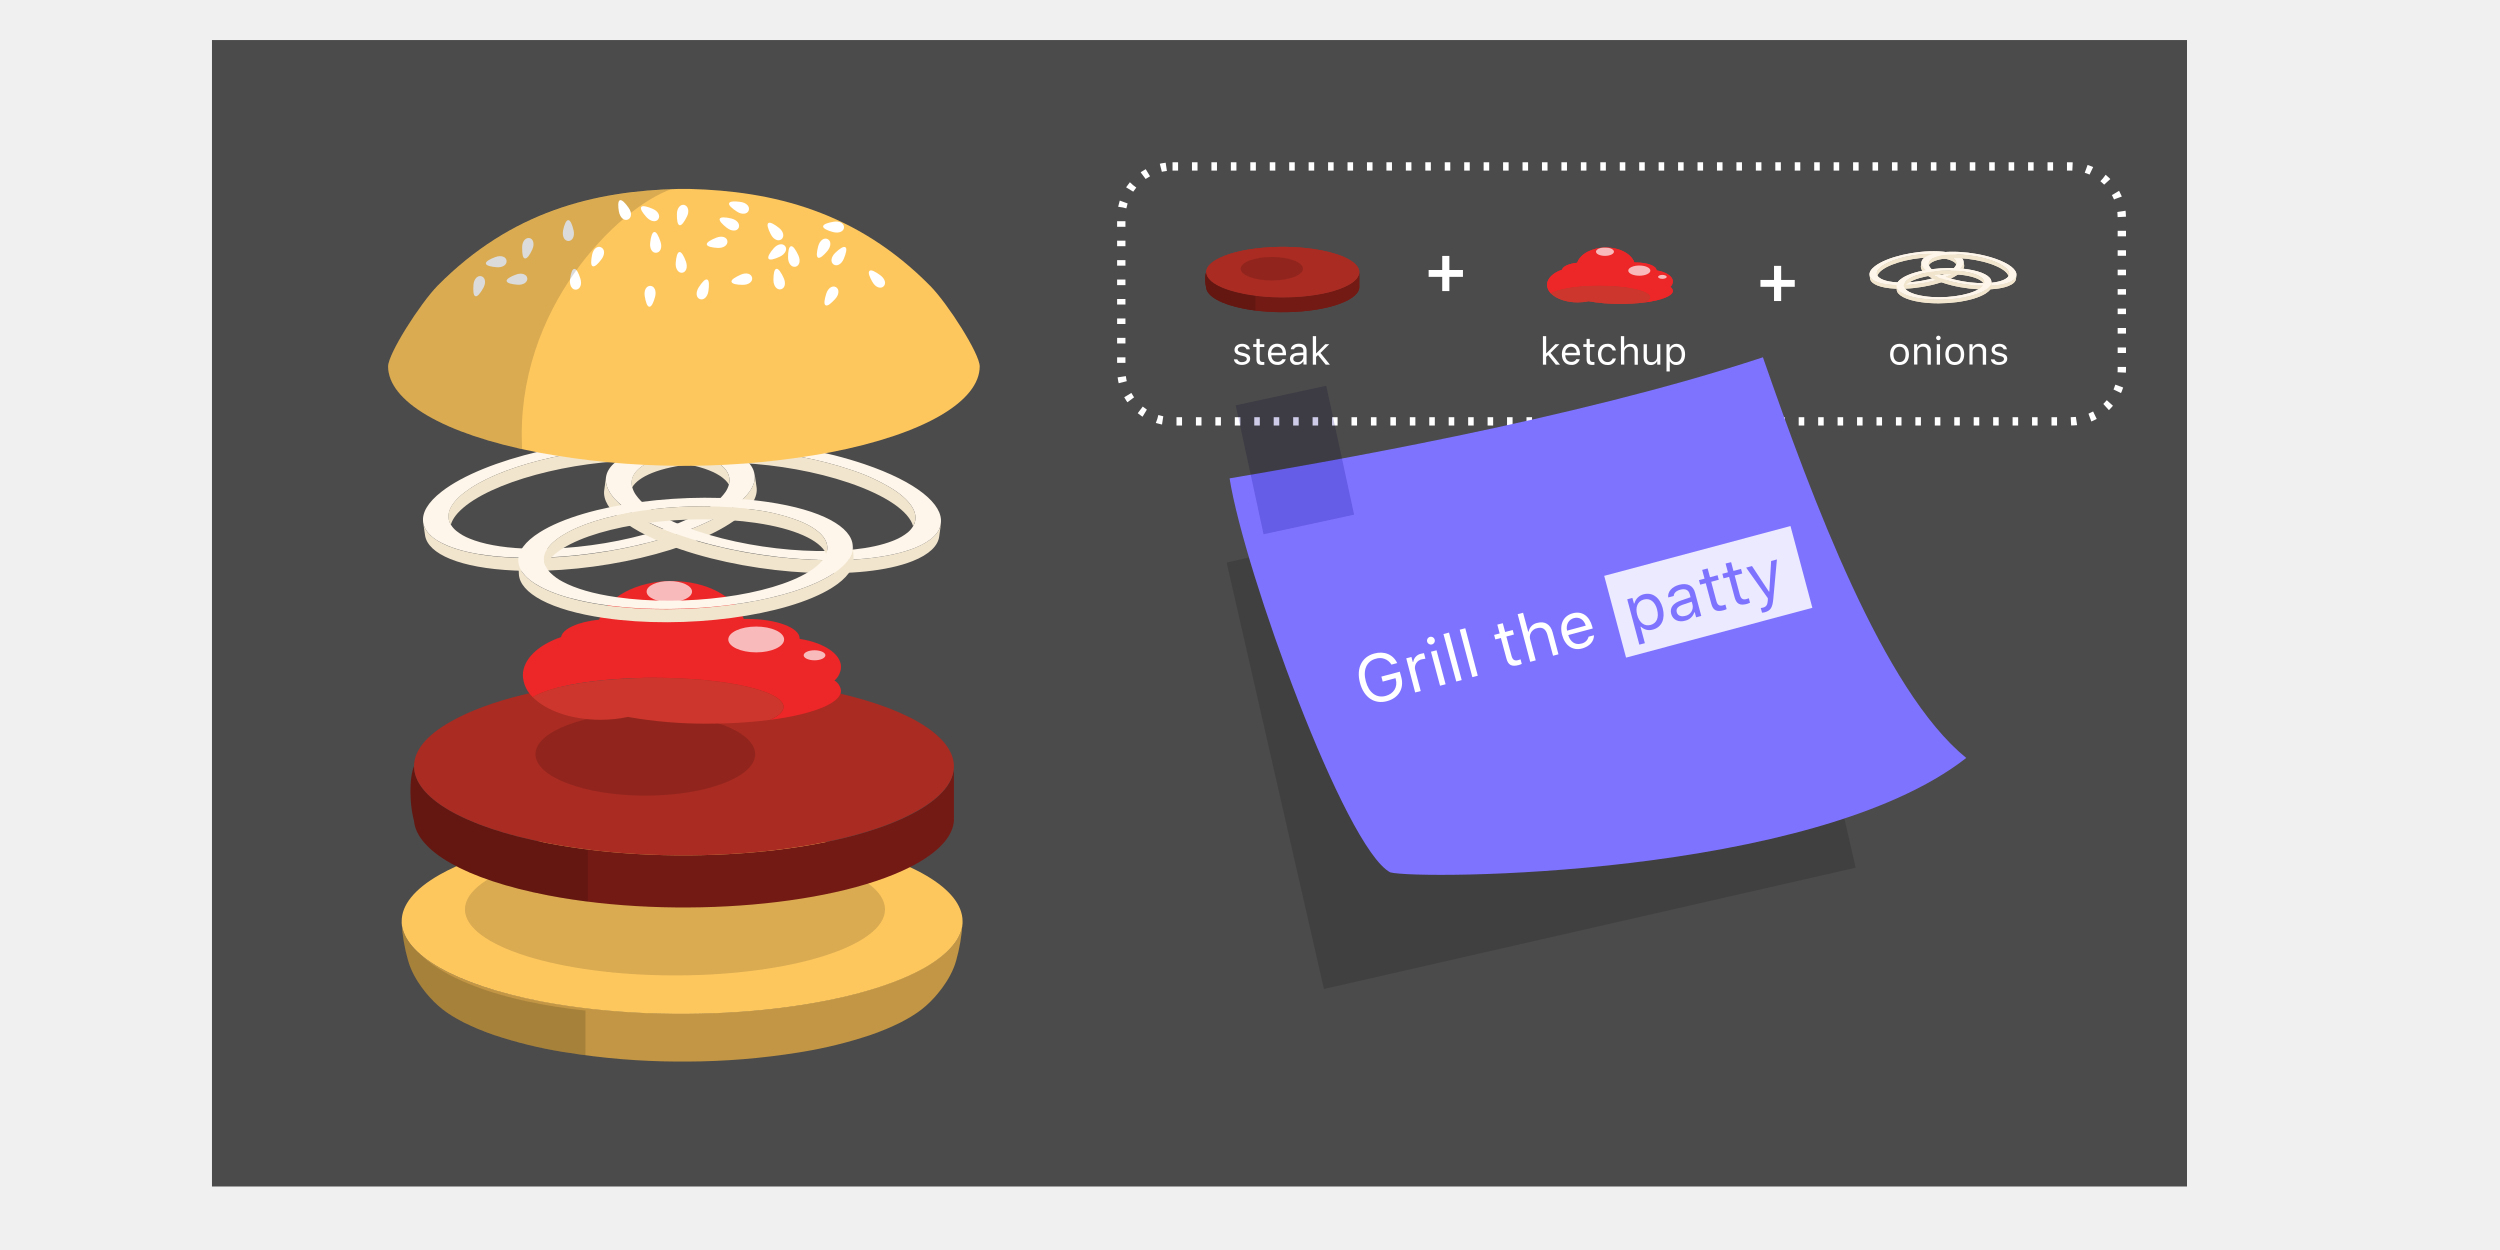
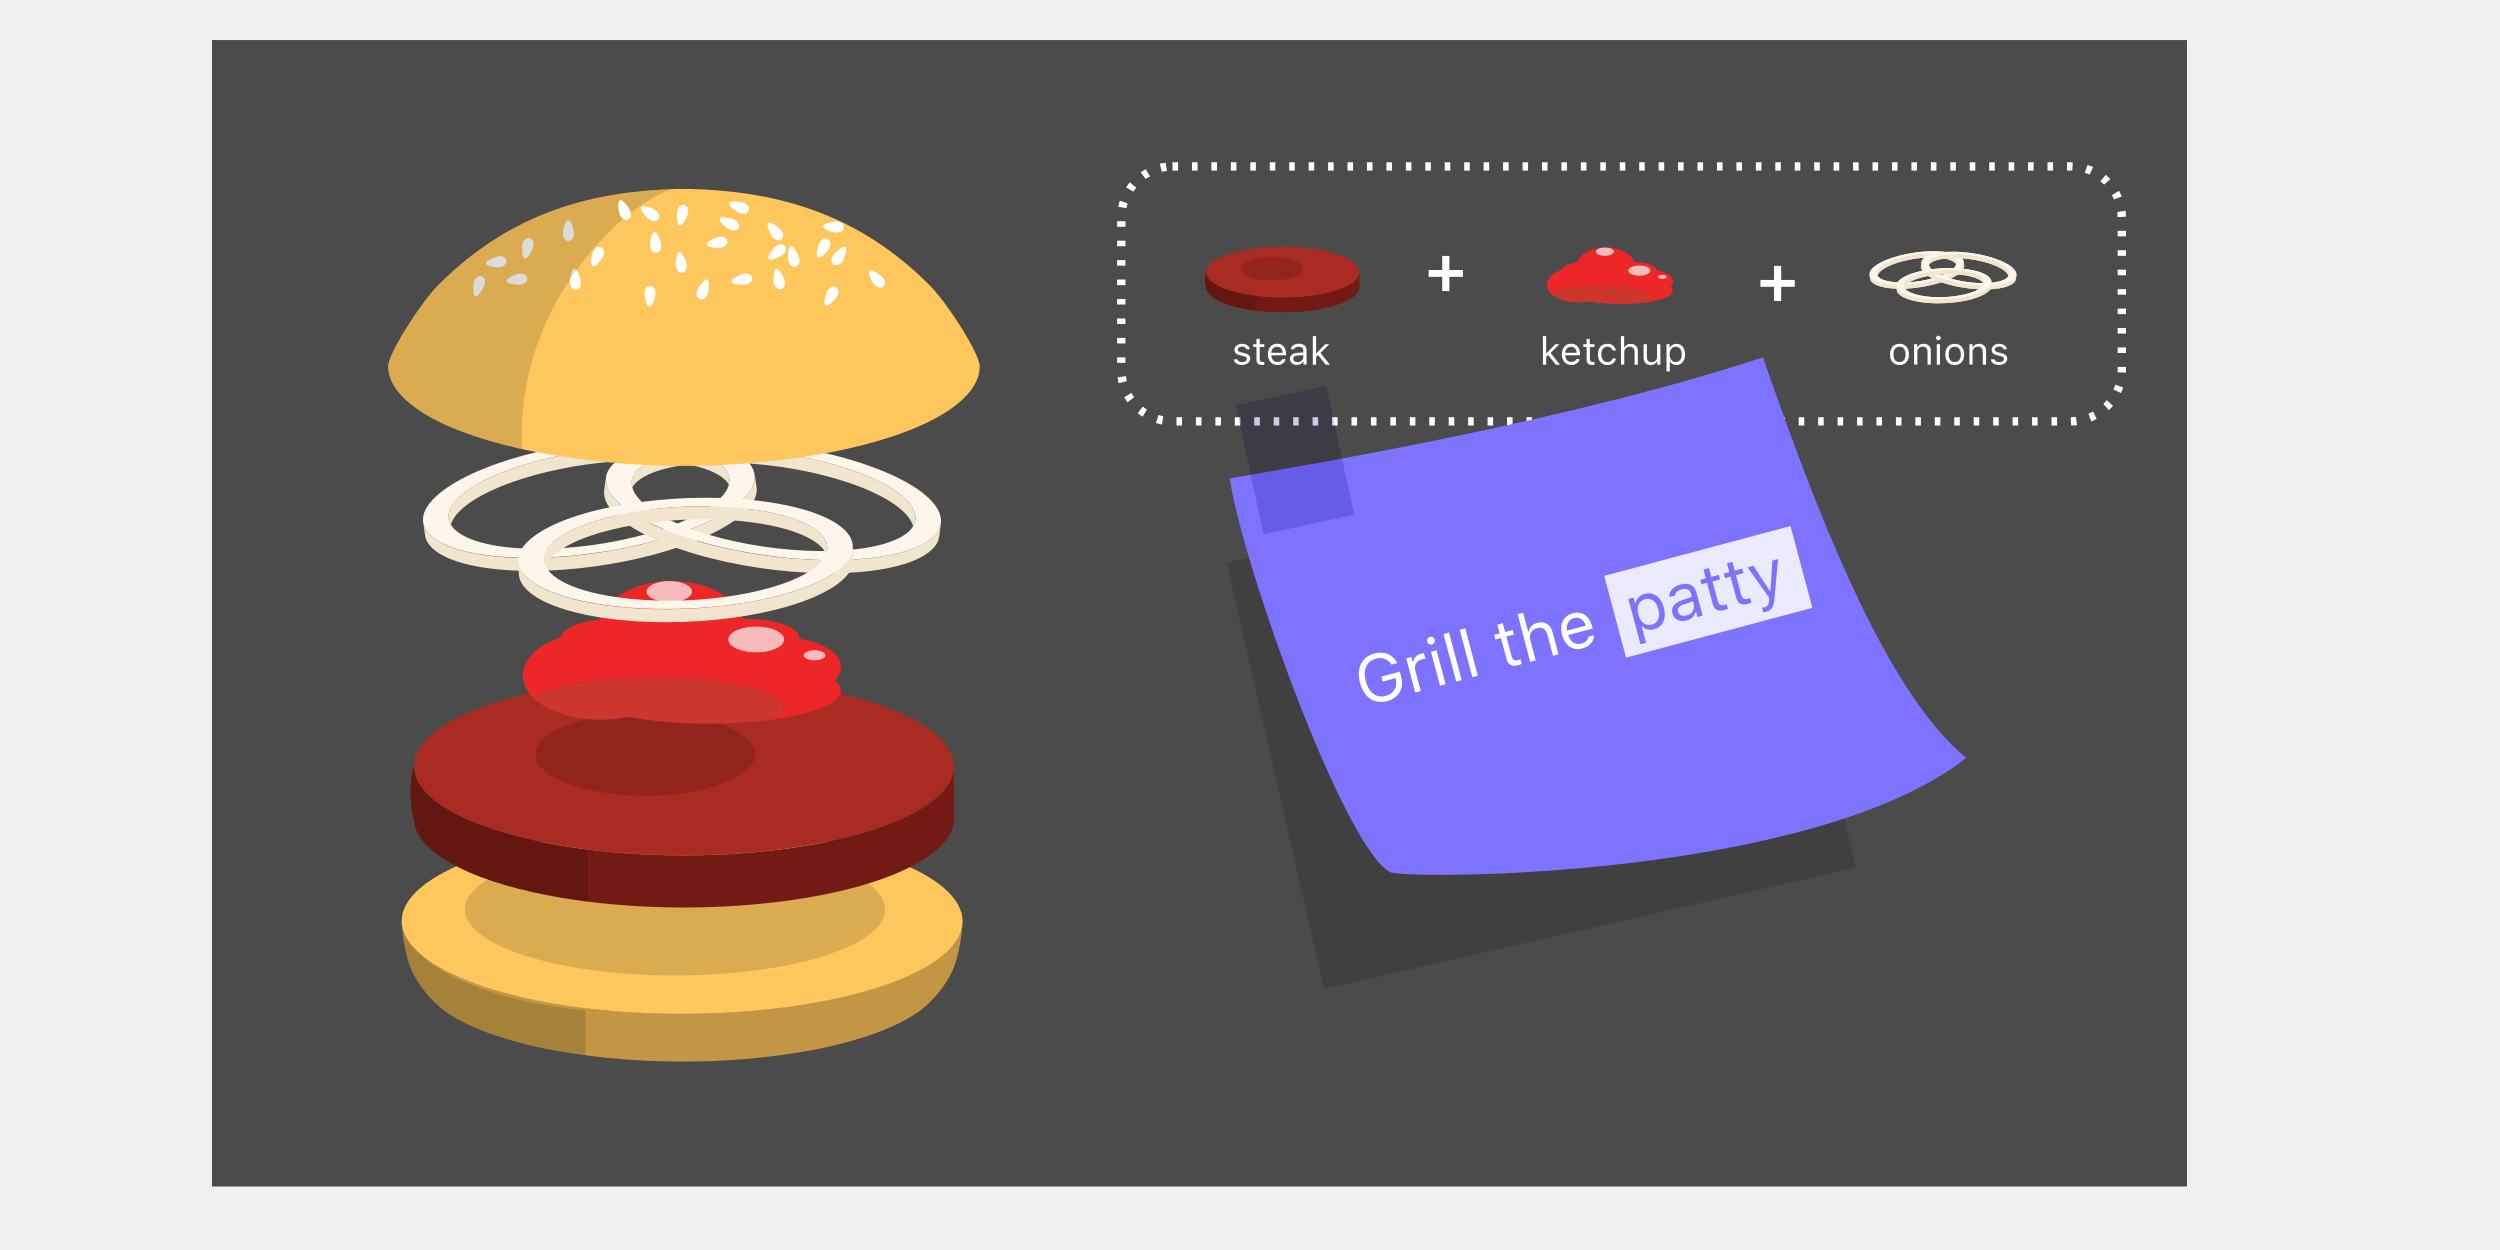
<svg xmlns="http://www.w3.org/2000/svg" xmlns:xlink="http://www.w3.org/1999/xlink" viewBox="0 0 900 450">
  <defs>
    <style>.a{fill:#c29644;}.b{fill:#fec75e;}.c,.n{fill:#4b4b4b;}.c{opacity:0.2;}.c,.r{mix-blend-mode:multiply;}.d{fill:#ed2627;}.e{fill:#fddfe0;opacity:0.8;}.f{fill:#cd362c;}.g{fill:#f1e5ce;}.h{fill:#fef6ea;}.i{fill:#741a14;}.j,.o{fill:none;}.k{fill:#a92b22;}.l{fill:#fff;}.m{isolation:isolate;}.o{stroke:#fff;stroke-miterlimit:10;stroke-width:3px;stroke-dasharray:2 5;}.p{fill:#7e73ff;}.q{fill:#eceaff;}.r{fill:#574fb0;opacity:0.3;}</style>
    <symbol id="a" viewBox="0 0 150.68 62.56">
      <path class="a" d="M150.66,25.43a47.39,47.39,0,0,1-1.69,10c-1.55,5.67-6.17,10.33-7,11.14a25.48,25.48,0,0,1-4.86,3.78l-.3.19c-.33.19-.66.39-1,.58l-.17.1c-.18.1-.35.2-.54.29-.37.21-.76.41-1.15.62l-.61.29-1,.47-.71.33-1.27.55-.5.21c-.54.22-1.08.44-1.63.64l-.4.16-1.87.67-.2.07a118.48,118.48,0,0,1-18.09,4.46l-.29.05-.68.11a192,192,0,0,1-30,2.45H73.93A191.82,191.82,0,0,1,44,60.1L43.3,60l-.3-.05a119.07,119.07,0,0,1-18.09-4.46l-.2-.07-1.87-.67-.4-.16c-.55-.2-1.09-.42-1.63-.64l-.5-.21-1.26-.55-.72-.33-1-.47-.61-.29-1.16-.62-.53-.29-.18-.1-1-.58-.31-.19A25.8,25.8,0,0,1,8.7,46.53c-.83-.81-5.45-5.47-7-11.14A46.64,46.64,0,0,1,0,25.46C.64,33.8,14,41.85,37.4,46.35c35.94,6.92,82.06,2.91,103-9C147.07,33.62,150.39,29.52,150.66,25.43Z" />
      <path class="b" d="M150.68,24.87c0,.14,0,.29,0,.43s0,.09,0,.13c-.27,4.09-3.59,8.19-10.25,12-21,11.86-67.07,15.87-103,9C14,41.85.64,33.8,0,25.46a.86.86,0,0,1,0-.16v-.13c0-.19,0-.3,0-.3H0C0,20.6,3.3,16.29,10.26,12.35c21-11.87,67.07-15.88,103-9C137.26,8,150.65,16.32,150.68,24.87Z" />
      <ellipse class="c" cx="73.42" cy="21.71" rx="56.43" ry="17.74" />
      <path class="c" d="M49.37,48.89v12q-2.73-.36-5.4-.8L43.3,60l-.3-.06a117.89,117.89,0,0,1-18.09-4.46l-.19-.07c-.64-.22-1.27-.45-1.88-.68l-.39-.14-1.63-.65-.51-.21L19,53.18l-.7-.32-1-.48-.61-.3-1.15-.6-.53-.3-.18-.09-1-.6a3,3,0,0,1-.3-.18,25.17,25.17,0,0,1-4.86-3.78c-.84-.81-5.45-5.47-7-11.14A46.06,46.06,0,0,1,0,25.25C.15,28.14,1.82,31,4.92,33.7c5.17,5.14,14.86,9.67,28.43,12.66A142.42,142.42,0,0,0,49.37,48.89Z" />
    </symbol>
    <symbol id="b" viewBox="0 0 146.05 61.89">
      <path class="i" d="M146.05,24V38.69h0c-.34,3.85-3.54,7.74-9.85,11.32C116,61.43,71.57,65.29,37,58.63c-22.4-4.31-35.2-12-36-19.94H1a31.09,31.09,0,0,1-.88-5.61C-.31,26.7,1,23.94,1,23.94c0,8.24,12.92,16.25,36,20.69,34.61,6.66,79,2.8,99.2-8.63C142.86,32.21,146.05,28.06,146.05,24Z" />
      <line class="j" x1="0.95" y1="24.72" x2="0.95" y2="37.25" />
      <path class="k" d="M146.05,23.94v0c0,4.09-3.19,8.24-9.89,12C116,47.43,71.57,51.29,37,44.63,13.87,40.19,1,32.18,1,23.94c0-4.09,3.17-8.25,9.89-12C31,.46,75.43-3.4,110,3.26,133.13,7.71,146,15.71,146.05,23.94Z" />
      <ellipse class="c" cx="63.14" cy="20.71" rx="29.51" ry="11.13" />
      <path class="c" d="M28.79,42.8c2.56.66,5.29,1.28,8.17,1.83q5.24,1,10.72,1.69v14Q42.21,59.63,37,58.63c-22.4-4.31-35.2-12-36-20H1a30.82,30.82,0,0,1-.88-5.6C-.31,26.71,1,24,1,24c0,7.2,9.9,14.23,27.84,18.85" />
    </symbol>
    <symbol id="c" viewBox="0 0 85.47 38.34">
      <path class="d" d="M85.47,29.47c0,3.41-7.75,6.37-19.12,7.85,2.36-1,3.69-2.24,3.69-3.5C70,29.5,54.52,26,35.37,26,20.29,26,7.45,28.17,2.68,31.21A8.39,8.39,0,0,1,0,25.35C0,21,4.13,17.14,10.27,15.06c.38-2.24,4.57-4.1,10.2-4.69C22.53,4.43,30.47,0,40,0S57.21,4.34,59.36,10.18h.92c7.77,0,14.07,2.34,14.07,5.22a.66.66,0,0,1,0,.14c6.46,1,11.13,4,11.13,7.57a5.07,5.07,0,0,1-1.76,3.62A3.62,3.62,0,0,1,85.47,29.47Z" />
      <ellipse class="e" cx="62.69" cy="15.7" rx="7.5" ry="3.47" />
      <ellipse class="e" cx="78.36" cy="19.95" rx="2.92" ry="1.35" />
      <ellipse class="e" cx="39.35" cy="2.84" rx="6.1" ry="2.84" />
      <path class="f" d="M70,33.82c0,1.26-1.33,2.45-3.69,3.5a128.53,128.53,0,0,1-16.54,1,119.26,119.26,0,0,1-21.55-1.81,34.81,34.81,0,0,1-7.38.77c-7.81,0-14.62-2.46-18.2-6.09C7.45,28.17,20.29,26,35.37,26,54.52,26,70,29.5,70,33.82Z" />
    </symbol>
    <symbol id="e" viewBox="0 0 155.19 57.24">
      <path class="g" d="M155.18,25.61c0,4.39-3.39,8.84-10.56,12.9C123,50.73,75.53,54.86,38.52,47.74,13.82,43,0,34.42,0,25.61H0v6H0C0,40.44,13.82,49,38.52,53.75c37,7.13,84.52,3,106.1-9.22,7.17-4.06,10.58-8.51,10.56-12.9h0v-6Z" />
      <path class="h" d="M116.67,3.49c-37-7.12-84.52-3-106.1,9.23C3.4,16.78,0,21.22,0,25.61v.19a3.52,3.52,0,0,0,.05.64c0,.13,0,.27.05.41a9.11,9.11,0,0,0,.4,1.64l.05.11a1.42,1.42,0,0,0,.1.29c.06.14.11.28.17.41s.13.27.19.41.13.26.2.38,0,0,0,0c.15.27.31.54.47.8a0,0,0,0,0,0,0c.09.13.17.26.27.39a12.28,12.28,0,0,0,.9,1.18l0,0c.21.25.44.51.68.77l0,0c.12.13.25.25.38.38l.82.78.44.38.46.39c.31.25.63.5,1,.75l.23.17,0,0,.6.43c.78.54,1.61,1.07,2.5,1.59l.58.33.43.24.35.2c.11.06.22.13.35.19l.88.45,1.13.56.85.4c.53.25,1.09.49,1.65.73l.78.33,1.63.65,1.51.56c.55.2,1.1.4,1.67.59l.85.28.87.29.15,0h0l.71.22.9.28.92.27,1.5.43,1,.26,1,.28.88.22.41.1c.62.16,1.24.31,1.87.45l2,.45,1.32.28,1.14.22,1.15.23q4.27.83,8.73,1.45c1.3.19,2.62.36,4,.52,1.82.22,3.67.41,5.52.58l1.8.16c1.1.1,2.2.18,3.31.25,1.27.09,2.55.17,3.83.23s2.55.13,3.83.17c3.93.14,7.87.17,11.79.11l1.25,0c1,0,2,0,3-.08l2-.07.27,0c.75,0,1.5-.06,2.25-.11l2.39-.14.91-.06,1.77-.12,1.59-.13,1.39-.12.81-.08,1.08-.11c.37,0,.73-.06,1.09-.11l.37,0,1.65-.18c1.11-.13,2.22-.27,3.32-.42l1.06-.14.4,0L109,49c.88-.13,1.74-.26,2.61-.41l1-.16.32-.06,1.66-.28,1.77-.33c1.8-.34,3.55-.71,5.27-1.09l1.45-.34c2.09-.5,4.12-1,6.06-1.61l1.73-.52.5-.16h0l.73-.23c1.94-.63,3.79-1.31,5.54-2l.75-.31.25-.1,1.57-.69.33-.15c.77-.35,1.53-.72,2.25-1.09l.82-.43,1-.53c.85-.48,1.64-1,2.39-1.46l.44-.3.43-.29.41-.3a23.9,23.9,0,0,0,3.22-2.75c.26-.27.51-.54.74-.81s.45-.54.65-.81.21-.27.3-.41.19-.27.27-.41a4.53,4.53,0,0,0,.26-.4c.08-.14.16-.27.23-.42s.29-.54.41-.81.11-.28.17-.41.07-.2.11-.29,0-.08,0-.13.09-.27.13-.41a5.09,5.09,0,0,0,.19-.77s0,0,0-.06l.06-.4.06-.41a7.5,7.5,0,0,0,0-.82v0C155.16,16.81,141.37,8.24,116.67,3.49Zm26,25.15a11.32,11.32,0,0,1-2,3.12,24.07,24.07,0,0,1-5.61,4.4l-.66.38c-18.27,10.34-58.49,13.83-89.83,7.8-10.57-2-18.79-4.89-24.32-8.18a23.71,23.71,0,0,1-5.6-4.41,11.43,11.43,0,0,1-2.06-3.15c-2-4.65.6-9.54,8.32-13.91.92-.52,1.9-1,2.94-1.52C43.17,4,80.92,1.16,110.68,6.88a88.84,88.84,0,0,1,20.76,6.31h0C140.92,17.67,145,23.21,142.66,28.64Z" />
      <path class="g" d="M142.66,28.64c-2.7-6.36-13.88-12.25-32-15.74-31.34-6-71.56-2.53-89.83,7.81-4.43,2.51-7.16,5.19-8.32,7.89-2-4.65.6-9.54,8.32-13.91.92-.52,1.9-1,2.94-1.52C43.17,4,80.92,1.16,110.68,6.88a88.84,88.84,0,0,1,20.76,6.31h0C140.92,17.67,145,23.21,142.66,28.64Z" />
    </symbol>
    <symbol id="d" viewBox="0 0 139.22 49.68">
      <use width="155.19" height="57.24" transform="translate(-2.1 7.89) rotate(-8.27) scale(0.58)" xlink:href="#e" />
      <use width="155.19" height="57.24" transform="matrix(0.58, 0.08, -0.08, 0.58, 51.21, -4.4)" xlink:href="#e" />
      <use width="155.19" height="57.24" transform="translate(24.92 18.15) rotate(-2.59) scale(0.58)" xlink:href="#e" />
    </symbol>
    <symbol id="h" viewBox="0 0 158.93 74.43">
      <path class="b" d="M145.63,26.05C125.89,6.06,103.49.57,80.85,0V0H78.08V0c-22.64.53-45,6-64.78,26C8.59,30.82,0,44.27,0,47.68c0,9.2,14.42,18.14,40.22,23.11A216.35,216.35,0,0,0,78.08,74.4v0h2.77v0a216.35,216.35,0,0,0,37.86-3.61c25.8-5,40.2-13.91,40.22-23.11C158.93,44.27,150.34,30.82,145.63,26.05Z" />
      <path class="l" d="M49.82,11.12c.37,1.64-.32,2.87-1.39,2.87S46.7,12.73,47,11.12c.31-1.46.8-2.74,1.39-2.74S49.49,9.67,49.82,11.12Z" />
      <path class="l" d="M36,15.69C36,14,37,13,38,13.21s1.41,1.61.71,3.1-1.38,2.5-2,2.37S36,17.19,36,15.69Z" />
      <path class="l" d="M34.39,23c1.57-.58,2.88,0,3,1s-1,1.88-2.66,1.74-2.82-.44-2.9-1S33,23.48,34.39,23Z" />
      <path class="l" d="M51.63,24.06c.52,1.59-.06,2.88-1.12,3s-1.84-1.1-1.64-2.72.54-2.81,1.14-2.86S51.17,22.64,51.63,24.06Z" />
      <path class="l" d="M54.79,17.7c.33-1.65,1.46-2.49,2.44-2s1.07,1.86.1,3.18S55.49,21,54.94,20.77,54.5,19.16,54.79,17.7Z" />
      <path class="l" d="M106.24,23.87c.72,1.53.31,2.87-.73,3.1s-2-.86-2-2.5c0-1.49.19-2.85.77-3S105.61,22.52,106.24,23.87Z" />
      <path class="l" d="M86.05,27.4c-.23,1.67-1.31,2.57-2.31,2.2s-1.17-1.8-.29-3.17,1.71-2.29,2.27-2.08S86.26,25.93,86.05,27.4Z" />
      <path class="l" d="M115.54,15.39c.44-1.63,1.62-2.39,2.57-1.89s.94,1.93-.11,3.18-2,2.06-2.51,1.78S115.16,16.83,115.54,15.39Z" />
      <path class="l" d="M103.54,16c1.09-1.28,2.49-1.46,3.13-.61s0,2.15-1.47,2.83-2.67,1-3,.53S102.57,17.1,103.54,16Z" />
      <path class="l" d="M117.69,28.19c.49-1.61,1.7-2.33,2.63-1.8s.88,2-.22,3.18-2,2-2.57,1.69S117.26,29.62,117.69,28.19Z" />
      <path class="l" d="M104.94,10.42c1.33,1,1.56,2.43.74,3.1s-2.15.12-2.89-1.34-1.11-2.63-.65-3S103.77,9.5,104.94,10.42Z" />
      <path class="l" d="M110.19,17.81c.71,1.52.29,2.86-.75,3.09s-2-.86-2-2.5.2-2.85.78-3S109.55,16.45,110.19,17.81Z" />
      <path class="l" d="M73.16,14.15c.53,1.59,0,2.88-1.1,3s-1.85-1.09-1.66-2.72c.16-1.48.51-2.8,1.11-2.86S72.69,12.73,73.16,14.15Z" />
      <path class="l" d="M88.15,13.11c1.56-.62,2.88-.13,3,.92s-1,1.91-2.62,1.82c-1.49-.08-2.83-.35-2.92-.94S86.76,13.67,88.15,13.11Z" />
      <path class="l" d="M80,19.52c.57,1.58,0,2.88-1,3s-1.87-1-1.74-2.67.45-2.82,1-2.9S79.51,18.12,80,19.52Z" />
      <path class="l" d="M68.94,28.84c-.28-1.66.48-2.85,1.54-2.79s1.66,1.36,1.23,2.94-.94,2.69-1.54,2.66S69.19,30.31,68.94,28.84Z" />
      <path class="l" d="M132.18,23.16c1.38,1,1.68,2.34.89,3.05s-2.13.23-2.95-1.19-1.25-2.57-.8-3S131,22.3,132.18,23.16Z" />
      <path class="l" d="M28.82,18.3c1.58-.58,2.89-.05,3,1s-1,1.88-2.66,1.74-2.82-.43-2.9-1S27.42,18.81,28.82,18.3Z" />
      <path class="l" d="M22.92,25.8c.12-1.67,1.14-2.64,2.16-2.33s1.29,1.71.49,3.14S24,29,23.44,28.83,22.81,27.29,22.92,25.8Z" />
      <path class="l" d="M122.43,18.73c-.63,1.55-1.9,2.17-2.77,1.56s-.71-2,.49-3.15,2.22-1.8,2.71-1.46S123,17.34,122.43,18.73Z" />
      <path class="l" d="M94.7,23.05c1.53-.69,2.87-.26,3.08.79s-.89,1.95-2.53,1.93c-1.49,0-2.84-.22-3-.81S93.34,23.67,94.7,23.05Z" />
      <path class="c" d="M36,69.92C12.87,64.83,0,56.37,0,47.68c0-3.41,8.59-16.86,13.3-21.63C32.44,6.66,54.09.92,76,.1,62.31,4.87,33.93,31.83,36,69.92Z" />
      <path class="l" d="M119.67,8.82c1.66-.29,2.85.46,2.8,1.53s-1.35,1.66-2.94,1.24c-1.44-.39-2.7-.93-2.67-1.53S118.2,9.07,119.67,8.82Z" />
      <path class="l" d="M94.66,3.49c1.67.23,2.58,1.3,2.21,2.3S95.08,7,93.7,6.09s-2.3-1.7-2.09-2.26S93.18,3.29,94.66,3.49Z" />
      <path class="l" d="M77.58,6.76c0-1.68,1-2.71,2-2.45S81,6,80.28,7.42s-1.43,2.48-2,2.33S77.55,8.25,77.58,6.76Z" />
      <path class="l" d="M64.6,5.06c1,1.39.78,2.78-.22,3.18S62.31,7.72,62,6.1c-.26-1.47-.29-2.84.26-3.06S63.75,3.84,64.6,5.06Z" />
      <path class="l" d="M92.17,7.94c1.64.39,2.43,1.55,2,2.51s-1.9,1-3.18,0S88.84,8.51,89.1,8,90.72,7.6,92.17,7.94Z" />
      <path class="l" d="M71.05,5.34c1.55.66,2.14,1.94,1.51,2.81s-2,.66-3.13-.55S67.67,5.35,68,4.86,69.68,4.76,71.05,5.34Z" />
    </symbol>
  </defs>
  <g class="m">
    <rect class="n" x="76.31" y="14.42" width="711.01" height="412.72" />
    <use width="150.68" height="62.56" transform="translate(144.61 298.29) scale(1.34)" xlink:href="#a" />
    <use width="146.05" height="61.89" transform="translate(147.71 243.76) scale(1.34)" xlink:href="#b" />
    <use width="85.47" height="38.34" transform="translate(188.23 209.17) scale(1.34)" xlink:href="#c" />
    <use width="139.23" height="49.68" transform="translate(152.28 157.78) scale(1.34)" xlink:href="#d" />
    <use width="158.93" height="74.43" transform="translate(139.73 68.01) scale(1.34)" xlink:href="#h" />
    <rect class="o" x="403.66" y="59.91" width="360.2" height="91.78" rx="18.45" />
    <use width="146.05" height="61.89" transform="translate(433.85 88.87) scale(0.38)" xlink:href="#b" />
    <use width="85.47" height="38.34" transform="translate(556.93 89.1) scale(0.53)" xlink:href="#c" />
    <use width="139.23" height="49.68" transform="translate(673.03 90.42) scale(0.38)" xlink:href="#d" />
    <use width="146.05" height="61.89" transform="translate(433.85 88.87) scale(0.38)" xlink:href="#b" />
    <path class="l" d="M447.15,123.77c1.55,0,2.62.77,2.78,2h-1.16a1.5,1.5,0,0,0-1.62-1c-.88,0-1.56.44-1.56,1.1,0,.51.41.82,1.28,1l1.13.27c1.39.34,2.06.94,2.06,2,0,1.32-1.28,2.23-2.95,2.23s-2.77-.79-2.9-2h1.21a1.62,1.62,0,0,0,1.73,1c1,0,1.7-.47,1.7-1.15,0-.51-.38-.85-1.17-1l-1.26-.31c-1.38-.33-2-.93-2-2C444.41,124.69,445.59,123.77,447.15,123.77Z" />
    <path class="l" d="M453.5,122v1.91h1.65v1H453.5v4.17c0,.87.33,1.24,1.1,1.24a3.44,3.44,0,0,0,.55,0v1a4.11,4.11,0,0,1-.69.06c-1.52,0-2.13-.56-2.13-2v-4.48h-1.19v-1h1.19V122Z" />
    <path class="l" d="M462.88,129.36a2.94,2.94,0,0,1-3.11,2c-2,0-3.32-1.48-3.32-3.81s1.3-3.82,3.32-3.82,3.2,1.42,3.2,3.71v.45h-5.3v0c.07,1.46.88,2.38,2.13,2.38a1.91,1.91,0,0,0,1.9-1ZM457.67,127h4.07a2,2,0,0,0-2-2.17A2.1,2.1,0,0,0,457.67,127Z" />
    <path class="l" d="M464.38,129.21c0-1.32,1-2.08,2.69-2.19l2.12-.13v-.67c0-.9-.56-1.4-1.66-1.4-.89,0-1.5.33-1.67.91h-1.19c.16-1.18,1.32-2,2.9-2,1.79,0,2.8.92,2.8,2.45v5.05h-1.12v-1.09h-.11a2.55,2.55,0,0,1-2.27,1.22A2.24,2.24,0,0,1,464.38,129.21Zm4.81-.69v-.68l-2,.13c-1.12.08-1.61.47-1.61,1.21s.63,1.19,1.49,1.19A1.94,1.94,0,0,0,469.19,128.52Z" />
    <path class="l" d="M477.1,123.9h1.44l-3.17,3.16,3.38,4.21h-1.5l-2.76-3.45-.7.65v2.8h-1.18V121h1.18v6.15h.11Z" />
    <path class="l" d="M559.93,123.9h1.45l-3.18,3.16,3.39,4.21h-1.5l-2.76-3.45-.71.65v2.8h-1.17V121h1.17v6.15h.11Z" />
    <path class="l" d="M568.7,129.36a2.94,2.94,0,0,1-3.11,2c-2,0-3.32-1.48-3.32-3.81s1.3-3.82,3.32-3.82,3.2,1.42,3.2,3.71v.45H563.5v0c.06,1.46.87,2.38,2.12,2.38a1.91,1.91,0,0,0,1.9-1ZM563.5,127h4.06a2,2,0,0,0-2-2.17A2.09,2.09,0,0,0,563.5,127Z" />
    <path class="l" d="M572.31,122v1.91H574v1h-1.64v4.17c0,.87.32,1.24,1.09,1.24a3.44,3.44,0,0,0,.55,0v1a4.11,4.11,0,0,1-.69.06c-1.52,0-2.13-.56-2.13-2v-4.48h-1.19v-1h1.19V122Z" />
    <path class="l" d="M580.53,126.16a1.82,1.82,0,0,0-1.9-1.33c-1.33,0-2.16,1.06-2.16,2.73s.85,2.78,2.16,2.78a1.78,1.78,0,0,0,1.9-1.29h1.19a2.84,2.84,0,0,1-3.08,2.35c-2.07,0-3.39-1.5-3.39-3.84s1.32-3.79,3.38-3.79a2.89,2.89,0,0,1,3.09,2.39Z" />
    <path class="l" d="M583.52,121h1.18v4.09h.11a2.3,2.3,0,0,1,2.27-1.29,2.43,2.43,0,0,1,2.54,2.73v4.77h-1.17v-4.48c0-1.31-.59-2-1.71-2a1.9,1.9,0,0,0-2,2.08v4.36h-1.18Z" />
    <path class="l" d="M597.73,131.27h-1.12v-1.16h-.11a2.31,2.31,0,0,1-2.28,1.29c-1.66,0-2.52-1-2.52-2.73V123.9h1.18v4.48c0,1.33.49,2,1.66,2a1.86,1.86,0,0,0,2-2.07V123.9h1.18Z" />
    <path class="l" d="M606.63,127.58c0,2.31-1.22,3.82-3.1,3.82a2.47,2.47,0,0,1-2.3-1.24h-.11v3.57h-1.18V123.9h1.13v1.23h.1a2.67,2.67,0,0,1,2.36-1.36C605.41,123.77,606.63,125.27,606.63,127.58Zm-1.22,0c0-1.72-.8-2.75-2.15-2.75s-2.17,1.06-2.17,2.75.84,2.76,2.16,2.76S605.41,129.31,605.41,127.58Z" />
    <path class="l" d="M680.43,127.58c0-2.37,1.3-3.81,3.4-3.81s3.39,1.44,3.39,3.81-1.29,3.82-3.39,3.82S680.43,130,680.43,127.58Zm5.58,0c0-1.75-.79-2.75-2.18-2.75s-2.18,1-2.18,2.75.78,2.76,2.18,2.76S686,129.33,686,127.58Z" />
    <path class="l" d="M689.07,123.9h1.12v1.16h.11a2.22,2.22,0,0,1,2.22-1.29,2.4,2.4,0,0,1,2.57,2.73v4.77h-1.17v-4.48c0-1.33-.56-2-1.74-2a1.87,1.87,0,0,0-1.93,2.08v4.36h-1.18Z" />
    <path class="l" d="M697,121.66a.82.82,0,1,1,.82.82A.82.82,0,0,1,697,121.66Zm.24,2.24h1.17v7.37h-1.17Z" />
    <path class="l" d="M700.32,127.58c0-2.37,1.29-3.81,3.39-3.81s3.4,1.44,3.4,3.81-1.3,3.82-3.4,3.82S700.32,130,700.32,127.58Zm5.57,0c0-1.75-.78-2.75-2.18-2.75s-2.18,1-2.18,2.75.79,2.76,2.18,2.76S705.89,129.33,705.89,127.58Z" />
    <path class="l" d="M709,123.9h1.12v1.16h.11a2.21,2.21,0,0,1,2.21-1.29A2.4,2.4,0,0,1,715,126.5v4.77H713.8v-4.48c0-1.33-.56-2-1.73-2a1.87,1.87,0,0,0-1.94,2.08v4.36H709Z" />
    <path class="l" d="M719.7,123.77c1.55,0,2.62.77,2.78,2h-1.16a1.51,1.51,0,0,0-1.62-1c-.88,0-1.56.44-1.56,1.1,0,.51.41.82,1.28,1l1.13.27c1.39.34,2.06.94,2.06,2,0,1.32-1.28,2.23-3,2.23s-2.76-.79-2.89-2H718a1.62,1.62,0,0,0,1.73,1c1,0,1.7-.47,1.7-1.15,0-.51-.39-.85-1.17-1l-1.27-.31c-1.38-.33-2-.93-2-2C717,124.69,718.14,123.77,719.7,123.77Z" />
    <use width="85.47" height="38.34" transform="translate(556.93 89.1) scale(0.53)" xlink:href="#c" />
    <use width="139.23" height="49.68" transform="translate(673.03 90.42) scale(0.38)" xlink:href="#d" />
    <path class="l" d="M514.31,97.2h4.89V92.13h2.57V97.2h4.89v2.47h-4.89v5.12H519.2V99.67h-4.89Z" />
    <path class="l" d="M633.76,100.78h4.89V95.71h2.57v5.07h4.89v2.47h-4.89v5.12h-2.57v-5.12h-4.89Z" />
    <rect class="c" x="456.63" y="178.74" width="196.35" height="157.47" transform="translate(-43.36 129.81) rotate(-12.85)" />
    <path class="p" d="M442.65,172.21c30.36-5.17,123.47-20.92,192-43.59,17.83,51.29,43.36,120,73.2,144.24-55,43.07-197.64,43.93-207.39,41.18C484.14,305.24,448,205.92,442.65,172.21Z" />
    <rect class="q" x="580.27" y="197.8" width="69.42" height="30.47" transform="translate(-34.16 166.11) rotate(-14.97)" />
    <path class="l" d="M499.31,252.42c-4.53,1.22-8.32-1.35-9.72-6.59s.65-9.36,5.13-10.56c3.63-1,6.81.35,8.27,3.44l-2.08.55a4.77,4.77,0,0,0-5.68-2.1c-3.25.87-4.63,4-3.54,8.11s3.83,6.15,7.13,5.27c2.92-.79,4.41-3.19,3.67-6l-.11-.4-4.61,1.24-.48-1.8,6.64-1.77.54,2C505.55,247.89,503.5,251.3,499.31,252.42Z" />
    <path class="l" d="M506.25,237l1.86-.49.49,1.81.18-.05a3.54,3.54,0,0,1,2.85-2.94,9.14,9.14,0,0,1,1-.2l.52,2a8.7,8.7,0,0,0-1.27.22,3.1,3.1,0,0,0-2.42,3.83l2,7.59-2,.52Z" />
    <path class="l" d="M513.77,231a1.41,1.41,0,1,1,1.72,1A1.41,1.41,0,0,1,513.77,231Zm1.38,3.62,2-.52,3.27,12.24-2,.52Z" />
    <path class="l" d="M519.64,228.26l2-.53,4.57,17.1-1.95.52Z" />
    <path class="l" d="M525.5,226.69l2-.52L532,243.26l-1.95.52Z" />
    <path class="l" d="M541,224.35l.85,3.17,2.72-.73.44,1.63-2.72.73,1.85,6.93c.38,1.44,1.09,1.91,2.36,1.57a9.43,9.43,0,0,0,.9-.29l.44,1.64a6.59,6.59,0,0,1-1.12.42c-2.52.68-3.78,0-4.4-2.32l-2-7.43-2,.53-.44-1.63,2-.53-.85-3.17Z" />
    <path class="l" d="M546.36,221.11l1.95-.52,1.82,6.79.18,0a3.93,3.93,0,0,1,3.19-3.15c2.59-.7,4.67.52,5.44,3.39l2.11,7.93-1.95.52-2-7.45c-.58-2.16-1.84-3-3.69-2.49a3.27,3.27,0,0,0-2.47,4.36l1.93,7.24-2,.53Z" />
    <path class="l" d="M573.83,228.69c0,2.24-1.57,4-4.25,4.76-3.39.91-6.17-1-7.21-4.85s.46-6.92,3.82-7.82,5.94.93,7,4.73l.2.75-8.8,2.35,0,.1c.75,2.39,2.51,3.56,4.58,3a3.3,3.3,0,0,0,2.72-2.5Zm-9.7-1.65,6.74-1.81c-.62-2.15-2.3-3.24-4.24-2.72S563.7,224.83,564.13,227Z" />
-     <path class="p" d="M598.57,218.91c1,3.82-.33,6.88-3.44,7.71a4.29,4.29,0,0,1-4.38-1l-.18,0,1.59,5.93-2,.52-4.36-16.32,1.86-.5.55,2,.18,0a4.56,4.56,0,0,1,3.31-3.31C594.86,213.12,597.54,215.06,598.57,218.91Zm-2,.54c-.76-2.86-2.56-4.22-4.8-3.62s-3.13,2.73-2.38,5.54,2.62,4.2,4.82,3.61S597.32,222.31,596.55,219.45Z" />
-     <path class="p" d="M601.63,221c-.58-2.19.69-3.88,3.49-4.81L608.6,215l-.3-1.11c-.4-1.51-1.57-2.09-3.4-1.6-1.46.39-2.33,1.22-2.35,2.26l-2,.53c-.27-2,1.32-3.85,3.93-4.55,3-.79,5.06.29,5.74,2.84l2.24,8.37-1.86.5-.48-1.8-.18,0a4.4,4.4,0,0,1-3.23,3C604.37,224.15,602.23,223.21,601.63,221Zm7.69-3.27-.3-1.12-3.23,1.09c-1.83.63-2.48,1.49-2.15,2.72s1.58,1.69,3,1.31A3.33,3.33,0,0,0,609.32,217.7Z" />
-     <path class="p" d="M614.75,204.63l.85,3.17,2.72-.73.44,1.64-2.72.73,1.85,6.92c.38,1.44,1.09,1.91,2.36,1.57.35-.1.54-.16.9-.29l.44,1.64a5.84,5.84,0,0,1-1.12.42c-2.52.68-3.78,0-4.4-2.32l-2-7.42-2,.52-.44-1.63,2-.53-.85-3.16Z" />
-     <path class="p" d="M623.2,202.38l.84,3.16,2.73-.73.44,1.64-2.73.73,1.85,6.92c.39,1.44,1.1,1.91,2.37,1.57a7.69,7.69,0,0,0,.89-.29L630,217a7.44,7.44,0,0,1-1.11.42c-2.52.67-3.78,0-4.41-2.33l-2-7.42-2,.53-.43-1.64,2-.53-.84-3.16Z" />
-     <path class="p" d="M634.33,220.57l-.45-1.67a4.33,4.33,0,0,0,.83-.16c1.13-.3,1.6-1,1.71-2.61l0-.78-7.81-11,2.11-.57,6.06,9.17.18,0,.65-11,2.08-.55-1.31,14.26c-.28,3.12-1,4.22-3.2,4.8A5.18,5.18,0,0,1,634.33,220.57Z" />
+     <path class="p" d="M599,218.78c1,3.83-.34,6.88-3.45,7.71a4.22,4.22,0,0,1-4.37-1l-.18,0,1.58,5.92-2,.53-4.37-16.32,1.86-.5.55,2,.18-.05a4.58,4.58,0,0,1,3.31-3.3C595.33,213,598,214.94,599,218.78Zm-2,.54c-.77-2.86-2.56-4.21-4.8-3.61s-3.14,2.72-2.39,5.54,2.62,4.2,4.83,3.61S597.78,222.18,597,219.32Z" />
+     <path class="p" d="M602.1,220.85c-.59-2.19.69-3.88,3.49-4.81l3.47-1.16-.3-1.12c-.4-1.51-1.56-2.08-3.39-1.59-1.46.39-2.34,1.22-2.35,2.25l-2,.53c-.26-2,1.32-3.84,3.93-4.54,3-.8,5.07.29,5.75,2.83l2.24,8.38-1.86.49-.49-1.8-.18.05a4.36,4.36,0,0,1-3.23,3C604.83,224,602.69,223.09,602.1,220.85Zm7.68-3.27-.3-1.13-3.23,1.1c-1.83.62-2.47,1.49-2.15,2.71s1.59,1.7,3,1.32A3.33,3.33,0,0,0,609.78,217.58Z" />
+     <path class="p" d="M615.22,204.51l.84,3.17,2.73-.73.44,1.63-2.73.73,1.85,6.92c.39,1.45,1.1,1.91,2.37,1.57a6.15,6.15,0,0,0,.89-.29l.44,1.65a6.49,6.49,0,0,1-1.11.42c-2.52.67-3.78,0-4.41-2.32l-2-7.43-2,.53-.43-1.63,2-.53-.85-3.17Z" />
+     <path class="p" d="M623.66,202.25l.85,3.17,2.72-.73.44,1.63-2.72.73L626.8,214c.38,1.44,1.09,1.91,2.36,1.57.35-.1.55-.16.9-.29l.44,1.64a6.59,6.59,0,0,1-1.12.42c-2.52.68-3.78,0-4.4-2.32l-2-7.43-2,.53-.44-1.63,2-.53-.85-3.17Z" />
+     <path class="p" d="M634.79,220.45l-.44-1.67a5.26,5.26,0,0,0,.83-.16c1.12-.3,1.59-1,1.71-2.61l0-.79-7.8-11,2.11-.57,6,9.17.18,0,.66-11,2.08-.56-1.31,14.26c-.29,3.12-1,4.22-3.21,4.8A6.1,6.1,0,0,1,634.79,220.45Z" />
    <rect class="r" x="449.5" y="141.84" width="33.34" height="47.48" transform="translate(-24.47 102.27) rotate(-12.2)" />
  </g>
</svg>
